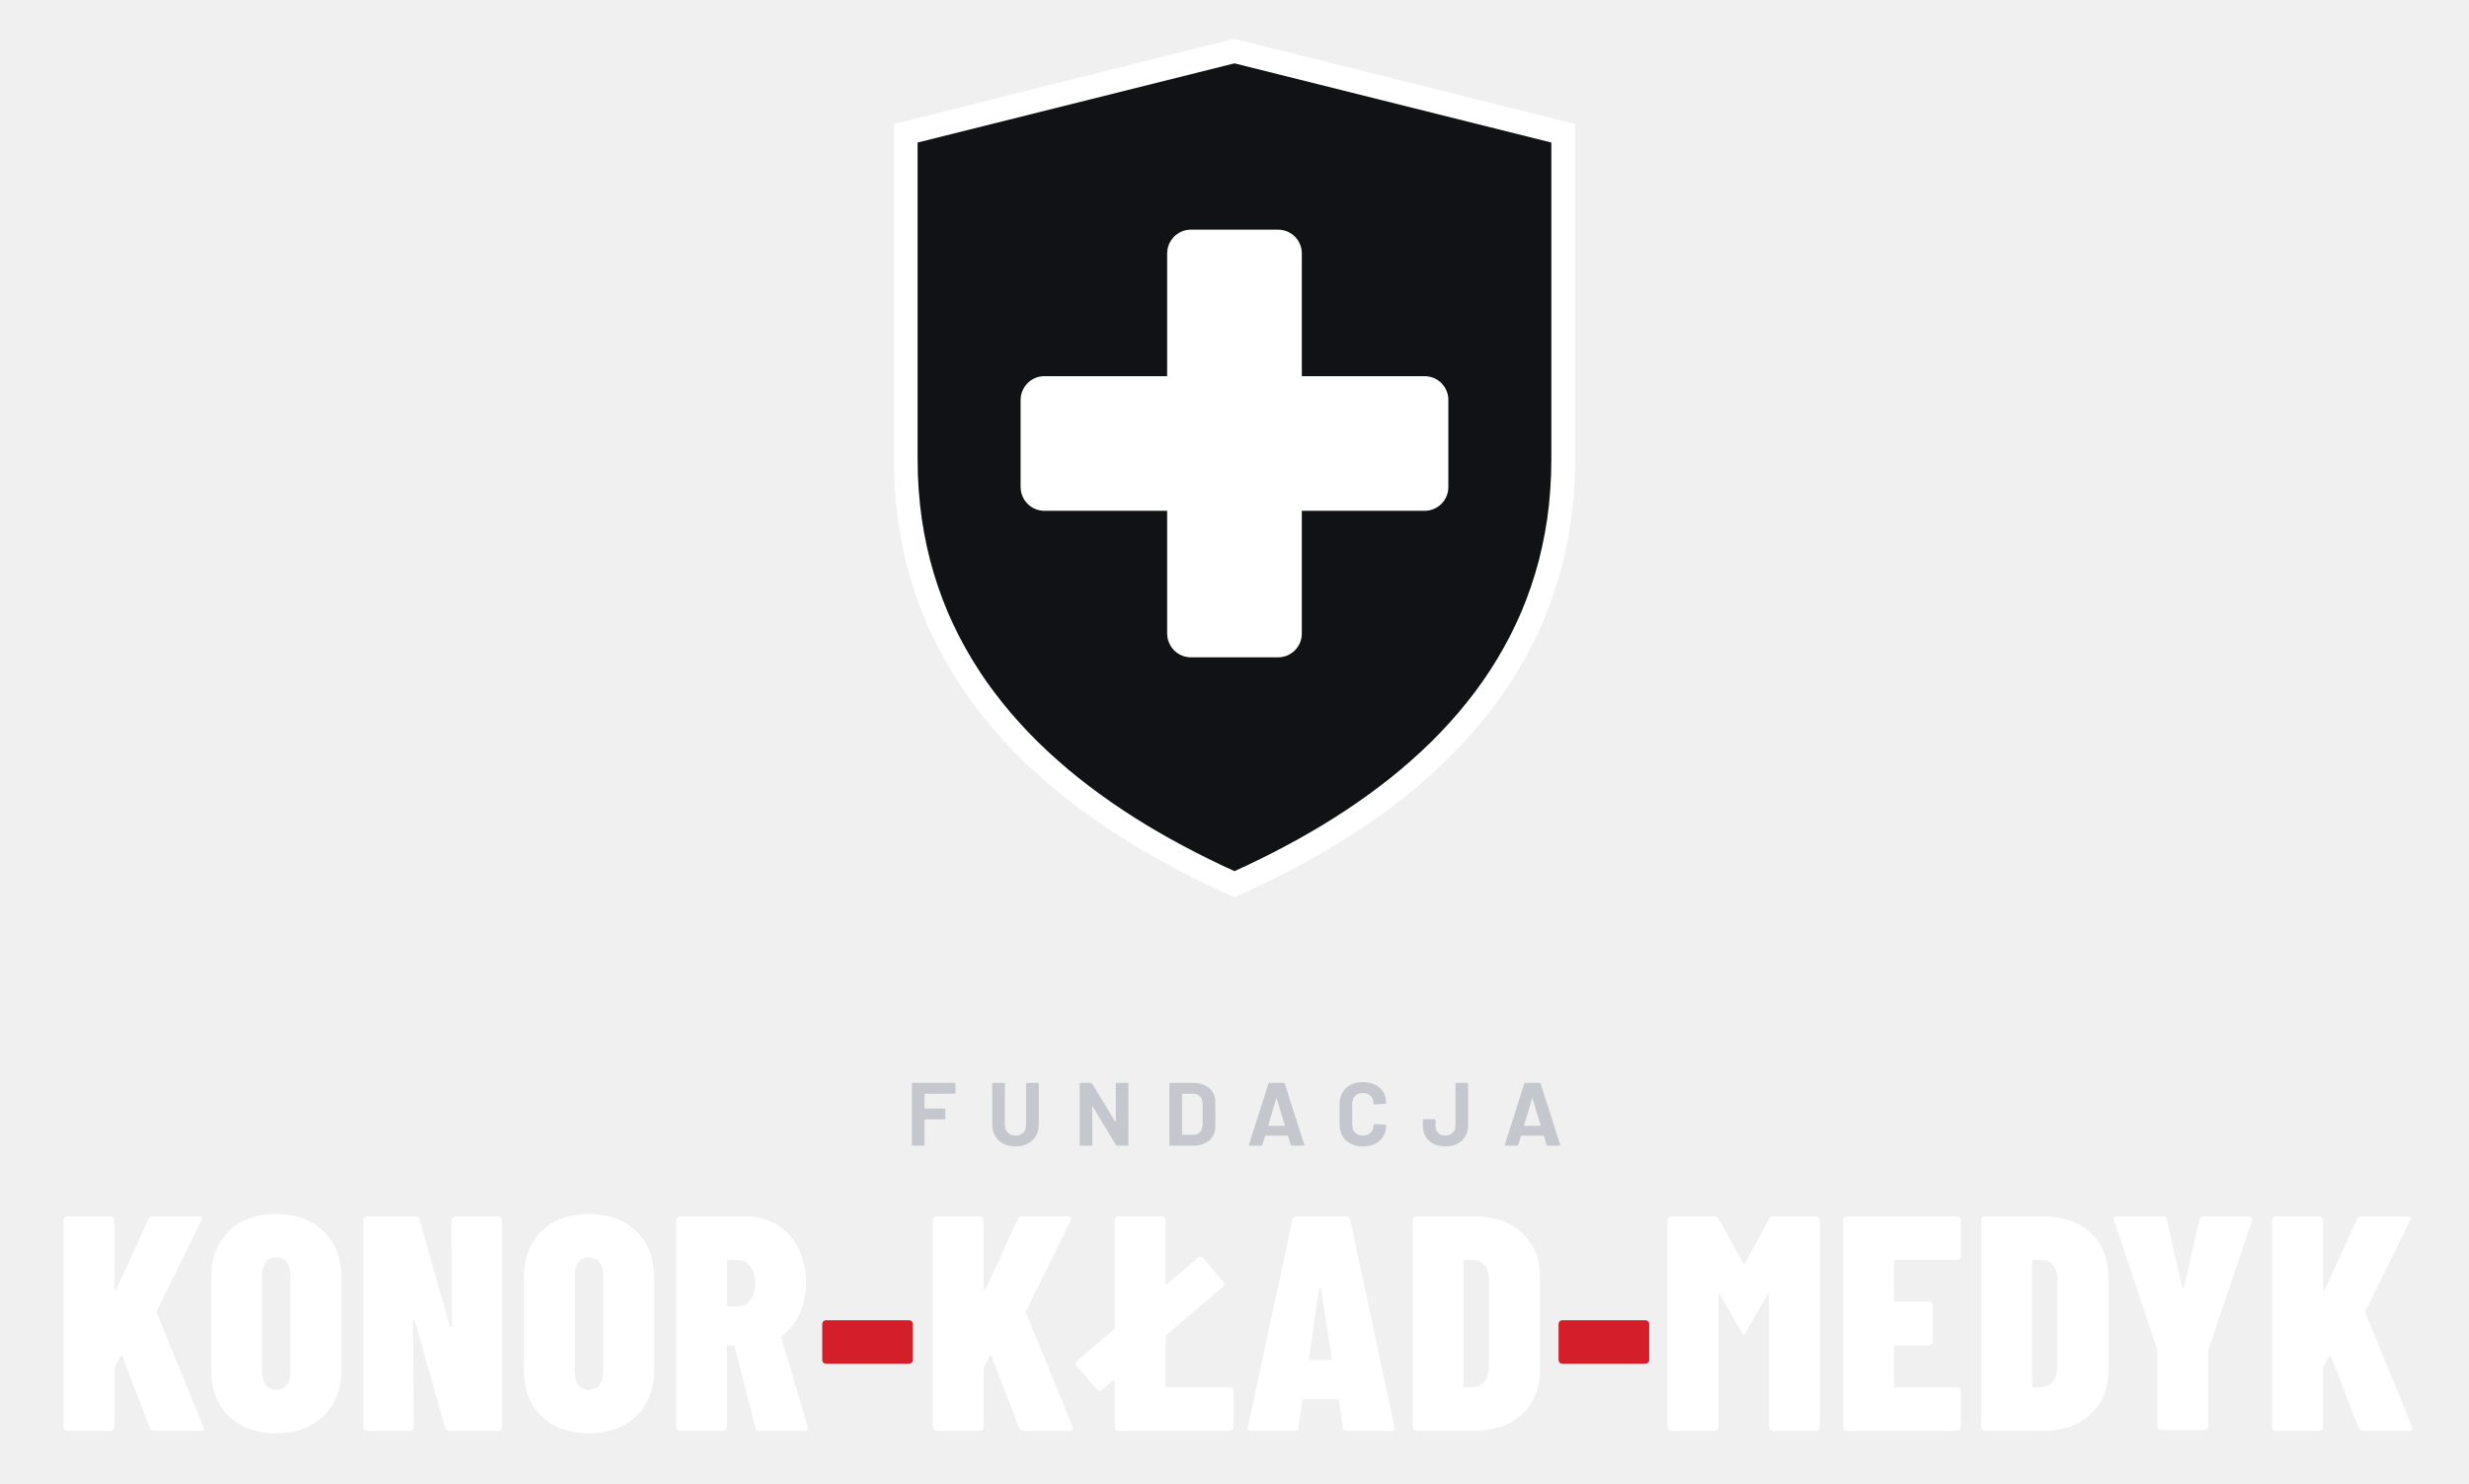
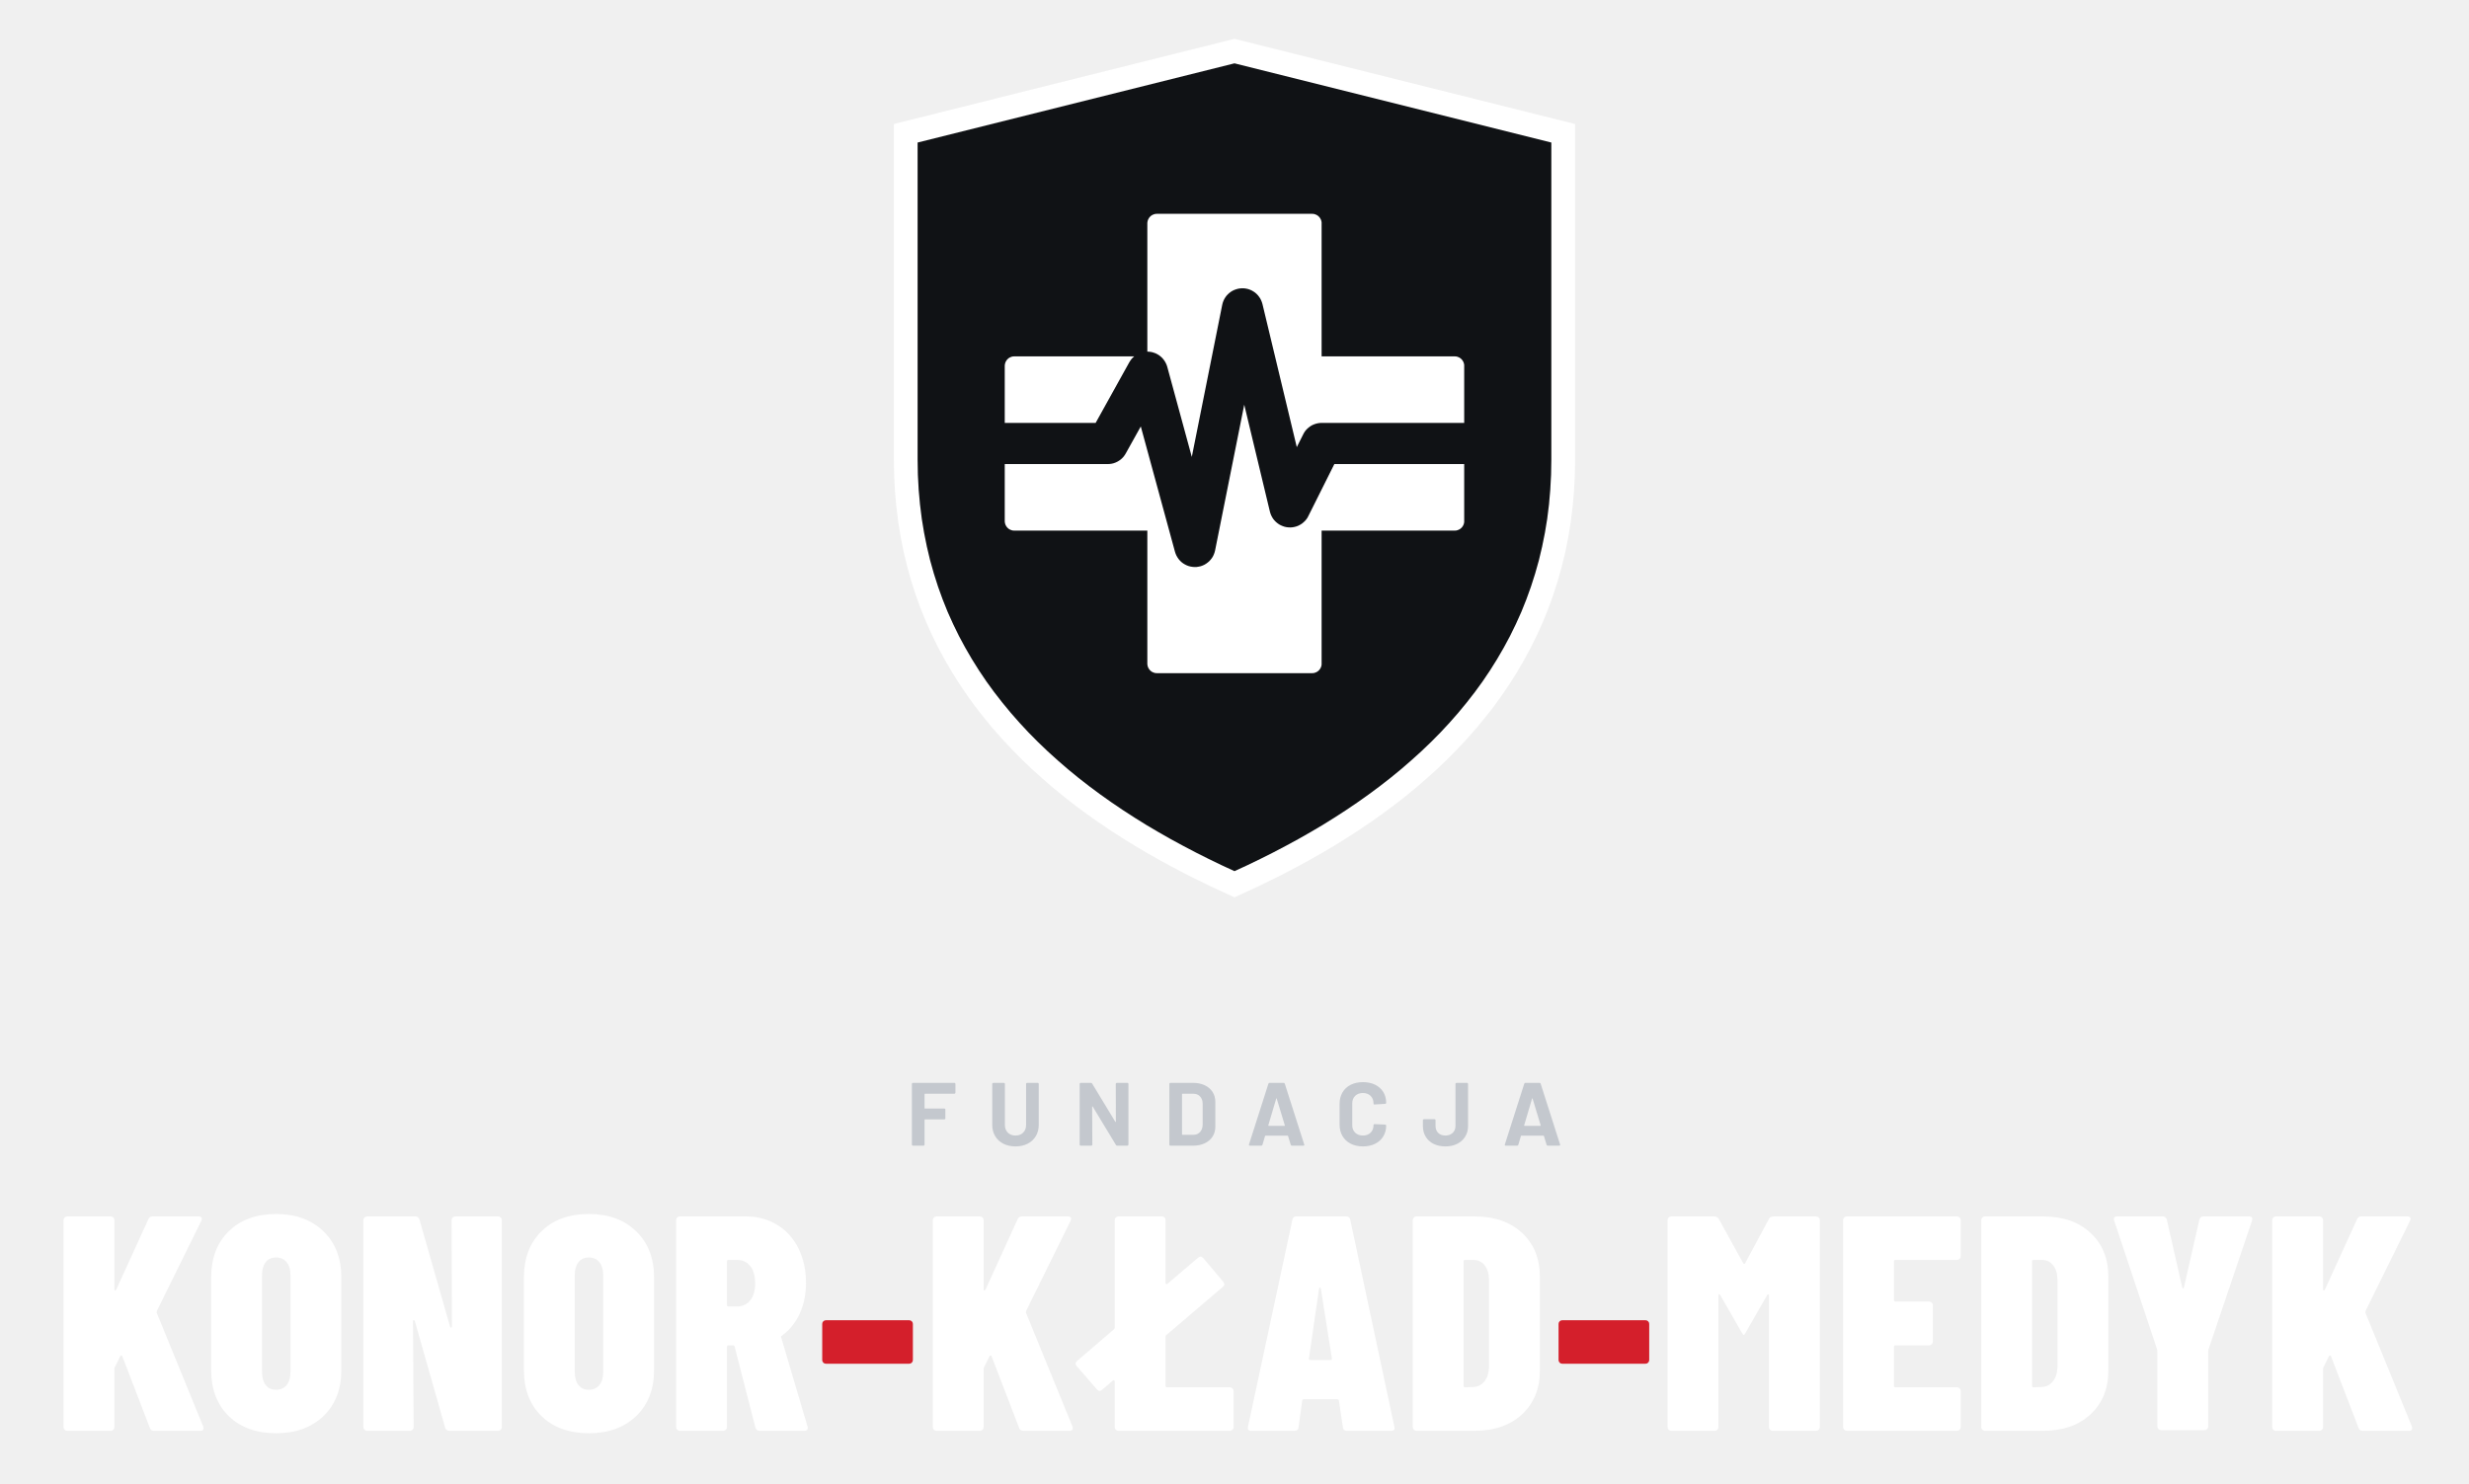
<svg xmlns="http://www.w3.org/2000/svg" viewBox="-10 -6 467.53 281.00">
  <path d="M159.26 81.04 L159.32 84.05 L159.47 87.06 L159.74 90.00 L160.10 92.90 L160.56 95.74 L161.12 98.53 L161.78 101.26 L162.52 103.94 L163.36 106.57 L164.29 109.14 L165.31 111.66 L166.41 114.12 L167.59 116.53 L168.86 118.89 L170.20 121.19 L171.61 123.44 L173.10 125.64 L174.65 127.79 L176.28 129.88 L177.96 131.92 L179.72 133.91 L181.53 135.85 L183.39 137.74 L185.32 139.59 L187.30 141.38 L189.32 143.13 L191.40 144.83 L193.52 146.49 L195.69 148.10 L197.90 149.67 L200.15 151.19 L202.44 152.67 L204.77 154.11 L207.13 155.51 L209.52 156.87 L211.95 158.19 L214.40 159.48 L216.87 160.72 L219.38 161.93 L223.76 163.96 L228.15 161.93 L230.65 160.72 L233.13 159.48 L235.58 158.19 L238.01 156.87 L240.40 155.51 L242.76 154.11 L245.08 152.67 L247.37 151.19 L249.62 149.67 L251.83 148.10 L254.00 146.49 L256.13 144.83 L258.20 143.13 L260.23 141.38 L262.21 139.59 L264.13 137.74 L266.00 135.85 L267.81 133.91 L269.56 131.92 L271.25 129.88 L272.88 127.79 L274.43 125.64 L275.92 123.44 L277.33 121.19 L278.67 118.89 L279.93 116.53 L281.12 114.12 L282.22 111.66 L283.23 109.14 L284.16 106.57 L285.00 103.94 L285.75 101.26 L286.41 98.53 L286.97 95.74 L287.43 92.90 L287.79 90.00 L288.05 87.06 L288.21 84.05 L288.26 81.04 L288.26 17.49 L223.76 1.36 L159.26 17.49 Z M223.76 6.00 L283.76 21.00 L283.76 81.00 L283.71 83.90 L283.56 86.74 L283.32 89.52 L282.98 92.26 L282.54 94.93 L282.01 97.56 L281.40 100.13 L280.69 102.65 L279.90 105.12 L279.03 107.53 L278.08 109.90 L277.04 112.21 L275.93 114.48 L274.74 116.69 L273.48 118.86 L272.15 120.98 L270.75 123.06 L269.28 125.08 L267.74 127.06 L266.14 129.00 L264.48 130.89 L262.76 132.74 L260.98 134.54 L259.14 136.30 L257.25 138.01 L255.31 139.69 L253.32 141.32 L251.28 142.91 L249.19 144.46 L247.06 145.97 L244.89 147.44 L242.68 148.87 L240.43 150.27 L238.14 151.62 L235.82 152.94 L233.46 154.22 L231.08 155.47 L228.67 156.68 L226.23 157.86 L223.76 159.00 L221.30 157.86 L218.86 156.68 L216.45 155.47 L214.07 154.22 L211.71 152.94 L209.39 151.62 L207.10 150.27 L204.85 148.87 L202.64 147.44 L200.47 145.97 L198.34 144.46 L196.25 142.91 L194.21 141.32 L192.22 139.69 L190.28 138.01 L188.39 136.30 L186.55 134.54 L184.77 132.74 L183.05 130.89 L181.39 129.00 L179.79 127.06 L178.25 125.08 L176.78 123.06 L175.38 120.98 L174.05 118.86 L172.79 116.69 L171.60 114.48 L170.49 112.21 L169.45 109.90 L168.50 107.53 L167.63 105.12 L166.84 102.65 L166.13 100.13 L165.52 97.56 L164.99 94.93 L164.55 92.26 L164.21 89.52 L163.96 86.74 L163.81 83.90 L163.76 81.00 L163.76 21.00 Z" fill="#FFFFFF" fill-rule="evenodd" />
  <path d="M163.76 21.00 L163.76 81.00 L163.81 83.90 L163.96 86.74 L164.21 89.52 L164.55 92.26 L164.99 94.93 L165.52 97.56 L166.13 100.13 L166.84 102.65 L167.63 105.12 L168.50 107.53 L169.45 109.90 L170.49 112.21 L171.60 114.48 L172.79 116.69 L174.05 118.86 L175.38 120.98 L176.78 123.06 L178.25 125.08 L179.79 127.06 L181.39 129.00 L183.05 130.89 L184.77 132.74 L186.55 134.54 L188.39 136.30 L190.28 138.01 L192.22 139.69 L194.21 141.32 L196.25 142.91 L198.34 144.46 L200.47 145.97 L202.64 147.44 L204.85 148.87 L207.10 150.27 L209.39 151.62 L211.71 152.94 L214.07 154.22 L216.45 155.47 L218.86 156.68 L221.30 157.86 L223.76 159.00 L226.23 157.86 L228.67 156.68 L231.08 155.47 L233.46 154.22 L235.82 152.94 L238.14 151.62 L240.43 150.27 L242.68 148.87 L244.89 147.44 L247.06 145.97 L249.19 144.46 L251.28 142.91 L253.32 141.32 L255.31 139.69 L257.25 138.01 L259.14 136.30 L260.98 134.54 L262.76 132.74 L264.48 130.89 L266.14 129.00 L267.74 127.06 L269.28 125.08 L270.75 123.06 L272.15 120.98 L273.48 118.86 L274.74 116.69 L275.93 114.48 L277.04 112.21 L278.08 109.90 L279.03 107.53 L279.90 105.12 L280.69 102.65 L281.40 100.13 L282.01 97.56 L282.54 94.93 L282.98 92.26 L283.32 89.52 L283.56 86.74 L283.71 83.90 L283.76 81.00 L283.76 21.00 L223.76 6.00 Z" fill="#101215" fill-rule="evenodd" />
-   <path d="M211.01 65.24 L210.90 65.25 L187.76 65.25 L187.32 65.27 L186.89 65.34 L186.46 65.44 L186.04 65.59 L185.64 65.78 L185.26 66.01 L184.91 66.27 L184.58 66.57 L184.29 66.90 L184.02 67.25 L183.80 67.63 L183.61 68.03 L183.46 68.44 L183.35 68.87 L183.29 69.31 L183.26 69.75 L183.26 86.25 L183.29 86.69 L183.35 87.13 L183.46 87.56 L183.61 87.97 L183.80 88.37 L184.02 88.75 L184.29 89.10 L184.58 89.43 L184.91 89.73 L185.26 89.99 L185.64 90.22 L186.04 90.41 L186.46 90.56 L186.89 90.66 L187.32 90.73 L187.76 90.75 L210.90 90.75 L211.01 90.76 L211.01 90.86 L211.01 114.00 L211.04 114.44 L211.10 114.88 L211.21 115.31 L211.36 115.72 L211.55 116.12 L211.77 116.50 L212.04 116.85 L212.33 117.18 L212.66 117.48 L213.01 117.74 L213.39 117.97 L213.79 118.16 L214.21 118.31 L214.64 118.41 L215.07 118.48 L215.51 118.50 L232.01 118.50 L232.46 118.48 L232.89 118.41 L233.32 118.31 L233.74 118.16 L234.14 117.97 L234.51 117.74 L234.87 117.48 L235.20 117.18 L235.49 116.85 L235.76 116.50 L235.98 116.12 L236.17 115.72 L236.32 115.31 L236.43 114.88 L236.49 114.44 L236.51 114.00 L236.51 90.86 L236.52 90.76 L236.62 90.75 L259.76 90.75 L260.21 90.73 L260.64 90.66 L261.07 90.56 L261.49 90.41 L261.89 90.22 L262.26 89.99 L262.62 89.73 L262.95 89.43 L263.24 89.10 L263.51 88.75 L263.73 88.37 L263.92 87.97 L264.07 87.56 L264.18 87.13 L264.24 86.69 L264.26 86.25 L264.26 69.75 L264.24 69.31 L264.18 68.87 L264.07 68.44 L263.92 68.03 L263.73 67.63 L263.51 67.25 L263.24 66.90 L262.95 66.57 L262.62 66.27 L262.26 66.01 L261.89 65.78 L261.49 65.59 L261.07 65.44 L260.64 65.34 L260.21 65.27 L259.76 65.25 L236.62 65.25 L236.52 65.24 L236.51 65.14 L236.51 42.00 L236.49 41.56 L236.43 41.12 L236.32 40.69 L236.17 40.28 L235.98 39.88 L235.76 39.50 L235.49 39.15 L235.20 38.82 L234.87 38.52 L234.51 38.26 L234.14 38.03 L233.74 37.84 L233.32 37.69 L232.89 37.59 L232.46 37.52 L232.01 37.50 L215.51 37.50 L215.07 37.52 L214.64 37.59 L214.21 37.69 L213.79 37.84 L213.39 38.03 L213.01 38.26 L212.66 38.52 L212.33 38.82 L212.04 39.15 L211.77 39.50 L211.55 39.88 L211.36 40.28 L211.21 40.69 L211.10 41.12 L211.04 41.56 L211.01 42.00 L211.01 65.14 Z" fill="#FFFFFF" fill-rule="evenodd" />
+   <path d="M182.06 61.50 L181.89 61.51 L181.71 61.53 L181.54 61.58 L181.38 61.64 L181.22 61.71 L181.06 61.80 L180.92 61.91 L180.79 62.03 L180.67 62.16 L180.57 62.30 L180.48 62.45 L180.40 62.61 L180.34 62.78 L180.30 62.95 L180.27 63.12 L180.26 63.30 L180.26 74.10 L197.47 74.10 L203.85 62.61 L204.06 62.28 L204.29 61.97 L204.56 61.69 L204.78 61.50 Z M180.26 92.70 L180.27 92.88 L180.30 93.05 L180.34 93.22 L180.40 93.39 L180.48 93.55 L180.57 93.70 L180.67 93.84 L180.79 93.97 L180.92 94.09 L181.06 94.20 L181.22 94.29 L181.38 94.36 L181.54 94.42 L181.71 94.47 L181.89 94.49 L182.06 94.50 L207.22 94.50 L207.26 94.50 L207.26 94.54 L207.26 119.70 L207.27 119.88 L207.30 120.05 L207.34 120.22 L207.40 120.39 L207.48 120.55 L207.57 120.70 L207.67 120.84 L207.79 120.97 L207.92 121.09 L208.06 121.20 L208.22 121.29 L208.38 121.36 L208.54 121.42 L208.71 121.47 L208.89 121.49 L209.06 121.50 L238.46 121.50 L238.64 121.49 L238.82 121.47 L238.99 121.42 L239.15 121.36 L239.31 121.29 L239.46 121.20 L239.61 121.09 L239.74 120.97 L239.86 120.84 L239.96 120.70 L240.05 120.55 L240.13 120.39 L240.19 120.22 L240.23 120.05 L240.26 119.88 L240.26 119.70 L240.26 94.54 L240.27 94.50 L240.31 94.50 L265.46 94.50 L265.64 94.49 L265.82 94.47 L265.99 94.42 L266.15 94.36 L266.31 94.29 L266.46 94.20 L266.61 94.09 L266.74 93.97 L266.86 93.84 L266.96 93.70 L267.05 93.55 L267.13 93.39 L267.19 93.22 L267.23 93.05 L267.26 92.88 L267.26 92.70 L267.26 81.90 L242.67 81.90 L237.75 91.74 L237.57 92.08 L237.35 92.39 L237.10 92.68 L236.82 92.94 L236.53 93.18 L236.21 93.38 L235.87 93.56 L235.51 93.70 L235.15 93.80 L234.77 93.87 L234.39 93.90 L234.01 93.89 L233.63 93.85 L233.26 93.77 L232.90 93.65 L232.55 93.50 L232.21 93.32 L231.90 93.10 L231.61 92.86 L231.34 92.58 L231.10 92.29 L230.90 91.97 L230.72 91.63 L230.58 91.28 L230.47 90.91 L225.61 70.65 L220.09 98.26 L219.99 98.64 L219.86 99.00 L219.70 99.35 L219.50 99.68 L219.26 99.99 L219.00 100.28 L218.71 100.53 L218.40 100.76 L218.07 100.96 L217.72 101.12 L217.35 101.25 L216.97 101.33 L216.59 101.39 L216.20 101.40 L215.82 101.37 L215.44 101.31 L215.06 101.21 L214.70 101.07 L214.36 100.90 L214.03 100.70 L213.72 100.46 L213.44 100.19 L213.19 99.90 L212.97 99.58 L212.78 99.25 L212.62 98.89 L212.50 98.53 L206.02 74.77 L203.17 79.89 L202.97 80.21 L202.75 80.51 L202.49 80.79 L202.21 81.04 L201.90 81.26 L201.58 81.45 L201.24 81.61 L200.88 81.74 L200.51 81.83 L200.14 81.88 L199.76 81.90 L180.26 81.90 Z M267.26 63.30 L267.26 63.12 L267.23 62.95 L267.19 62.78 L267.13 62.61 L267.05 62.45 L266.96 62.30 L266.86 62.16 L266.74 62.03 L266.61 61.91 L266.46 61.80 L266.31 61.71 L266.15 61.64 L265.99 61.58 L265.82 61.53 L265.64 61.51 L265.46 61.50 L240.31 61.50 L240.27 61.50 L240.26 61.46 L240.26 36.30 L240.26 36.12 L240.23 35.95 L240.19 35.78 L240.13 35.61 L240.05 35.45 L239.96 35.30 L239.86 35.16 L239.74 35.03 L239.61 34.91 L239.46 34.80 L239.31 34.71 L239.15 34.64 L238.99 34.58 L238.82 34.53 L238.64 34.51 L238.46 34.50 L209.06 34.50 L208.89 34.51 L208.71 34.53 L208.54 34.58 L208.38 34.64 L208.22 34.71 L208.06 34.80 L207.92 34.91 L207.79 35.03 L207.67 35.16 L207.57 35.30 L207.48 35.45 L207.40 35.61 L207.34 35.78 L207.30 35.95 L207.27 36.12 L207.26 36.30 L207.26 60.60 L207.35 60.60 L207.73 60.63 L208.11 60.69 L208.48 60.80 L208.84 60.93 L209.19 61.11 L209.51 61.31 L209.81 61.55 L210.09 61.81 L210.34 62.11 L210.56 62.42 L210.75 62.76 L210.91 63.11 L211.03 63.47 L215.68 80.54 L221.44 51.74 L221.53 51.37 L221.66 51.01 L221.82 50.67 L222.01 50.35 L222.23 50.04 L222.49 49.76 L222.76 49.51 L223.06 49.28 L223.38 49.08 L223.72 48.92 L224.08 48.79 L224.44 48.69 L224.81 48.63 L225.19 48.60 L225.57 48.61 L225.94 48.66 L226.31 48.74 L226.67 48.86 L227.01 49.01 L227.34 49.20 L227.65 49.41 L227.94 49.66 L228.20 49.93 L228.43 50.23 L228.64 50.54 L228.81 50.88 L228.95 51.23 L229.06 51.59 L235.56 78.69 L236.78 76.26 L236.97 75.91 L237.19 75.59 L237.45 75.30 L237.74 75.03 L238.05 74.79 L238.38 74.58 L238.74 74.41 L239.10 74.28 L239.48 74.18 L239.87 74.12 L240.26 74.10 L267.26 74.10 Z" fill="#FFFFFF" fill-rule="evenodd" />
  <path d="M170.716 201.157H165.157Q165.072 201.157 165.072 201.242V203.877Q165.072 203.962 165.157 203.962H168.812Q168.897 203.962 168.956 204.022Q169.016 204.081 169.016 204.166V205.815Q169.016 205.9 168.956 205.959Q168.897 206.019 168.812 206.019H165.157Q165.072 206.019 165.072 206.104V210.796Q165.072 210.881 165.012 210.94Q164.953 211.0 164.868 211.0H162.879Q162.794 211.0 162.734 210.94Q162.675 210.881 162.675 210.796V199.304Q162.675 199.219 162.734 199.159Q162.794 199.1 162.879 199.1H170.716Q170.801 199.1 170.86 199.159Q170.92 199.219 170.92 199.304V200.953Q170.92 201.038 170.86 201.098Q170.801 201.157 170.716 201.157Z M177.89 207.056V199.304Q177.89 199.219 177.949 199.159Q178.009 199.1 178.094 199.1H180.083Q180.168 199.1 180.227 199.159Q180.287 199.219 180.287 199.304V207.073Q180.287 207.974 180.839 208.526Q181.392 209.079 182.293 209.079Q183.194 209.079 183.746 208.526Q184.299 207.974 184.299 207.073V199.304Q184.299 199.219 184.358 199.159Q184.418 199.1 184.503 199.1H186.492Q186.577 199.1 186.636 199.159Q186.696 199.219 186.696 199.304V207.056Q186.696 208.263 186.143 209.19Q185.591 210.116 184.596 210.626Q183.602 211.136 182.293 211.136Q180.984 211.136 179.989 210.626Q178.995 210.116 178.442 209.19Q177.89 208.263 177.89 207.056Z M201.486 199.1H203.475Q203.56 199.1 203.619 199.159Q203.679 199.219 203.679 199.304V210.796Q203.679 210.881 203.619 210.94Q203.56 211.0 203.475 211.0H201.554Q201.384 211.0 201.316 210.864L196.913 203.588Q196.879 203.537 196.845 203.546Q196.811 203.554 196.811 203.622L196.845 210.796Q196.845 210.881 196.785 210.94Q196.726 211.0 196.641 211.0H194.652Q194.567 211.0 194.507 210.94Q194.448 210.881 194.448 210.796V199.304Q194.448 199.219 194.507 199.159Q194.567 199.1 194.652 199.1H196.573Q196.743 199.1 196.811 199.236L201.197 206.478Q201.231 206.529 201.265 206.52Q201.299 206.512 201.299 206.444L201.282 199.304Q201.282 199.219 201.341 199.159Q201.401 199.1 201.486 199.1Z M211.431 210.796V199.304Q211.431 199.219 211.49 199.159Q211.55 199.1 211.635 199.1H215.885Q217.16 199.1 218.12 199.55Q219.081 200.001 219.608 200.817Q220.135 201.633 220.135 202.704V207.396Q220.135 208.467 219.608 209.283Q219.081 210.099 218.12 210.549Q217.16 211.0 215.885 211.0H211.635Q211.55 211.0 211.49 210.94Q211.431 210.881 211.431 210.796ZM213.913 208.943H215.97Q216.752 208.943 217.236 208.416Q217.721 207.889 217.738 207.005V203.095Q217.738 202.211 217.253 201.684Q216.769 201.157 215.953 201.157H213.913Q213.828 201.157 213.828 201.242V208.858Q213.828 208.943 213.913 208.943Z M234.415 210.83 233.905 209.164Q233.871 209.096 233.82 209.096H229.638Q229.587 209.096 229.553 209.164L229.06 210.83Q229.009 211.0 228.839 211.0H226.68Q226.578 211.0 226.527 210.94Q226.476 210.881 226.51 210.762L230.182 199.27Q230.233 199.1 230.403 199.1H233.072Q233.242 199.1 233.293 199.27L236.965 210.762Q236.982 210.796 236.982 210.847Q236.982 211.0 236.795 211.0H234.636Q234.466 211.0 234.415 210.83ZM230.233 207.243H233.225Q233.327 207.243 233.293 207.141L231.763 202.092Q231.746 202.024 231.712 202.032Q231.678 202.041 231.661 202.092L230.165 207.141Q230.148 207.243 230.233 207.243Z M243.663 207.005V203.078Q243.663 201.854 244.207 200.919Q244.751 199.984 245.754 199.474Q246.757 198.964 248.083 198.964Q249.392 198.964 250.386 199.448Q251.381 199.933 251.933 200.825Q252.486 201.718 252.486 202.891Q252.486 203.044 252.282 203.078L250.293 203.197H250.259Q250.089 203.197 250.089 203.01Q250.089 202.109 249.536 201.565Q248.984 201.021 248.083 201.021Q247.165 201.021 246.612 201.565Q246.06 202.109 246.06 203.01V207.107Q246.06 207.991 246.612 208.535Q247.165 209.079 248.083 209.079Q248.984 209.079 249.536 208.535Q250.089 207.991 250.089 207.107Q250.089 206.92 250.293 206.92L252.282 207.005Q252.367 207.005 252.426 207.056Q252.486 207.107 252.486 207.175Q252.486 208.348 251.933 209.249Q251.381 210.15 250.386 210.643Q249.392 211.136 248.083 211.136Q246.757 211.136 245.754 210.618Q244.751 210.099 244.207 209.164Q243.663 208.229 243.663 207.005Z M259.439 207.26V206.189Q259.439 206.104 259.498 206.044Q259.558 205.985 259.643 205.985H261.632Q261.717 205.985 261.776 206.044Q261.836 206.104 261.836 206.189V207.26Q261.836 208.076 262.337 208.577Q262.839 209.079 263.706 209.079Q264.539 209.079 265.074 208.577Q265.61 208.076 265.61 207.26V199.304Q265.61 199.219 265.669 199.159Q265.729 199.1 265.814 199.1H267.786Q267.871 199.1 267.93 199.159Q267.99 199.219 267.99 199.304V207.26Q267.99 208.416 267.446 209.291Q266.902 210.167 265.933 210.651Q264.964 211.136 263.706 211.136Q262.414 211.136 261.453 210.651Q260.493 210.167 259.966 209.291Q259.439 208.416 259.439 207.26Z M282.865 210.83 282.355 209.164Q282.321 209.096 282.27 209.096H278.088Q278.037 209.096 278.003 209.164L277.51 210.83Q277.459 211.0 277.289 211.0H275.13Q275.028 211.0 274.977 210.94Q274.926 210.881 274.96 210.762L278.632 199.27Q278.683 199.1 278.853 199.1H281.522Q281.692 199.1 281.743 199.27L285.415 210.762Q285.432 210.796 285.432 210.847Q285.432 211.0 285.245 211.0H283.086Q282.916 211.0 282.865 210.83ZM278.683 207.243H281.675Q281.777 207.243 281.743 207.141L280.213 202.092Q280.196 202.024 280.162 202.032Q280.128 202.041 280.111 202.092L278.615 207.141Q278.598 207.243 278.683 207.243Z" fill="#C4C8CE" fill-rule="evenodd" />
  <path d="M2.03 264.304V225.096Q2.03 224.806 2.233 224.603Q2.436 224.4 2.726 224.4H10.962Q11.252 224.4 11.455 224.603Q11.658 224.806 11.658 225.096V238.204Q11.658 238.436 11.774 238.436Q11.89 238.436 12.006 238.262L18.096 224.922Q18.328 224.4 18.908 224.4H27.608Q28.014 224.4 28.159 224.603Q28.304 224.806 28.13 225.212L19.72 242.264Q19.662 242.496 19.662 242.612L28.478 264.188Q28.536 264.304 28.536 264.536Q28.536 265.0 27.956 265.0H19.198Q18.56 265.0 18.386 264.478L13.166 250.906Q13.108 250.732 12.992 250.732Q12.876 250.732 12.76 250.906L11.716 252.994Q11.658 253.11 11.658 253.342V264.304Q11.658 264.594 11.455 264.797Q11.252 265.0 10.962 265.0H2.726Q2.436 265.0 2.233 264.797Q2.03 264.594 2.03 264.304Z M29.986 253.458V235.942Q29.986 230.49 33.321 227.213Q36.656 223.936 42.282 223.936Q47.85 223.936 51.243 227.213Q54.636 230.49 54.636 235.942V253.458Q54.636 258.968 51.243 262.216Q47.85 265.464 42.282 265.464Q36.656 265.464 33.321 262.216Q29.986 258.968 29.986 253.458ZM45.008 253.864V235.536Q45.008 233.97 44.283 233.071Q43.558 232.172 42.282 232.172Q41.006 232.172 40.31 233.071Q39.614 233.97 39.614 235.536V253.864Q39.614 255.43 40.31 256.329Q41.006 257.228 42.282 257.228Q43.558 257.228 44.283 256.329Q45.008 255.43 45.008 253.864Z M76.212 224.4H84.332Q84.622 224.4 84.825 224.603Q85.028 224.806 85.028 225.096V264.304Q85.028 264.594 84.825 264.797Q84.622 265.0 84.332 265.0H75.11Q74.472 265.0 74.298 264.42L68.556 244.236Q68.498 244.062 68.353 244.033Q68.208 244.004 68.208 244.236L68.324 264.304Q68.324 264.594 68.121 264.797Q67.918 265.0 67.628 265.0H59.508Q59.218 265.0 59.015 264.797Q58.812 264.594 58.812 264.304V225.096Q58.812 224.806 59.015 224.603Q59.218 224.4 59.508 224.4H68.614Q69.252 224.4 69.426 224.98L75.226 245.28Q75.284 245.454 75.429 245.454Q75.574 245.454 75.574 245.222L75.516 225.096Q75.516 224.806 75.719 224.603Q75.922 224.4 76.212 224.4Z M89.204 253.458V235.942Q89.204 230.49 92.539 227.213Q95.874 223.936 101.5 223.936Q107.068 223.936 110.461 227.213Q113.854 230.49 113.854 235.942V253.458Q113.854 258.968 110.461 262.216Q107.068 265.464 101.5 265.464Q95.874 265.464 92.539 262.216Q89.204 258.968 89.204 253.458ZM104.226 253.864V235.536Q104.226 233.97 103.501 233.071Q102.776 232.172 101.5 232.172Q100.224 232.172 99.528 233.071Q98.832 233.97 98.832 235.536V253.864Q98.832 255.43 99.528 256.329Q100.224 257.228 101.5 257.228Q102.776 257.228 103.501 256.329Q104.226 255.43 104.226 253.864Z M133.052 264.42 129.108 249.05Q129.05 248.818 128.818 248.818H127.948Q127.658 248.818 127.658 249.108V264.304Q127.658 264.594 127.455 264.797Q127.252 265.0 126.962 265.0H118.726Q118.436 265.0 118.233 264.797Q118.03 264.594 118.03 264.304V225.096Q118.03 224.806 118.233 224.603Q118.436 224.4 118.726 224.4H131.196Q134.56 224.4 137.17 225.995Q139.78 227.59 141.201 230.461Q142.622 233.332 142.622 236.986Q142.622 240.234 141.433 242.815Q140.244 245.396 138.098 246.962Q137.982 247.02 137.924 247.107Q137.866 247.194 137.924 247.31L142.912 264.188L142.97 264.42Q142.97 265.0 142.332 265.0H133.864Q133.226 265.0 133.052 264.42ZM127.658 232.926V241.162Q127.658 241.452 127.948 241.452H129.572Q131.138 241.452 132.066 240.292Q132.994 239.132 132.994 237.102Q132.994 234.956 132.066 233.796Q131.138 232.636 129.572 232.636H127.948Q127.658 232.636 127.658 232.926Z M166.634 264.304V225.096Q166.634 224.806 166.837 224.603Q167.04 224.4 167.33 224.4H175.566Q175.856 224.4 176.059 224.603Q176.262 224.806 176.262 225.096V238.204Q176.262 238.436 176.378 238.436Q176.494 238.436 176.61 238.262L182.7 224.922Q182.932 224.4 183.512 224.4H192.212Q192.618 224.4 192.763 224.603Q192.908 224.806 192.734 225.212L184.324 242.264Q184.266 242.496 184.266 242.612L193.082 264.188Q193.14 264.304 193.14 264.536Q193.14 265.0 192.56 265.0H183.802Q183.164 265.0 182.99 264.478L177.77 250.906Q177.712 250.732 177.596 250.732Q177.48 250.732 177.364 250.906L176.32 252.994Q176.262 253.11 176.262 253.342V264.304Q176.262 264.594 176.059 264.797Q175.856 265.0 175.566 265.0H167.33Q167.04 265.0 166.837 264.797Q166.634 264.594 166.634 264.304Z M211.004 256.764H222.894Q223.184 256.764 223.387 256.967Q223.59 257.17 223.59 257.46V264.304Q223.59 264.594 223.387 264.797Q223.184 265.0 222.894 265.0H201.782Q201.492 265.0 201.289 264.797Q201.086 264.594 201.086 264.304V255.662Q201.086 255.488 200.97 255.43Q200.854 255.372 200.738 255.488L198.708 257.228Q198.36 257.46 198.244 257.46Q198.012 257.46 197.722 257.17L193.894 252.762Q193.662 252.414 193.662 252.298Q193.662 252.066 193.952 251.776L200.912 245.802Q201.086 245.686 201.086 245.454V225.096Q201.086 224.806 201.289 224.603Q201.492 224.4 201.782 224.4H210.018Q210.308 224.4 210.511 224.603Q210.714 224.806 210.714 225.096V236.986Q210.714 237.16 210.83 237.218Q210.946 237.276 211.062 237.16L216.862 232.23Q217.21 231.998 217.326 231.998Q217.558 231.998 217.848 232.288L221.618 236.754Q221.85 237.102 221.85 237.218Q221.85 237.45 221.56 237.74L210.888 246.846Q210.714 246.904 210.714 247.194V256.474Q210.714 256.764 211.004 256.764Z M244.296 264.362 243.542 259.316Q243.542 259.026 243.194 259.026H236.93Q236.582 259.026 236.582 259.316L235.886 264.362Q235.828 265.0 235.132 265.0H226.896Q226.142 265.0 226.316 264.246L234.726 225.038Q234.842 224.4 235.48 224.4H244.934Q245.572 224.4 245.688 225.038L254.04 264.246L254.098 264.478Q254.098 265.0 253.46 265.0H245.05Q244.354 265.0 244.296 264.362ZM238.09 251.602H241.976Q242.208 251.602 242.208 251.312L240.12 238.088Q240.062 237.856 239.946 237.856Q239.83 237.856 239.772 238.088L237.858 251.312Q237.858 251.602 238.09 251.602Z M257.52 264.304V225.096Q257.52 224.806 257.723 224.603Q257.926 224.4 258.216 224.4H269.294Q274.862 224.4 278.226 227.532Q281.59 230.664 281.59 235.826V253.574Q281.59 258.736 278.226 261.868Q274.862 265.0 269.294 265.0H258.216Q257.926 265.0 257.723 264.797Q257.52 264.594 257.52 264.304ZM267.438 256.764 269.062 256.706Q270.28 256.648 271.092 255.633Q271.904 254.618 271.962 252.936V236.464Q271.962 234.724 271.15 233.68Q270.338 232.636 269.004 232.636H267.438Q267.148 232.636 267.148 232.926V256.474Q267.148 256.764 267.438 256.764Z M325.844 224.4H333.906Q334.196 224.4 334.399 224.603Q334.602 224.806 334.602 225.096V264.304Q334.602 264.594 334.399 264.797Q334.196 265.0 333.906 265.0H325.67Q325.38 265.0 325.177 264.797Q324.974 264.594 324.974 264.304V239.422Q324.974 239.19 324.858 239.161Q324.742 239.132 324.626 239.306L320.566 246.382Q320.334 246.846 320.218 246.846Q320.102 246.846 319.812 246.382L315.752 239.306Q315.636 239.132 315.52 239.132Q315.404 239.132 315.404 239.364V264.304Q315.404 264.594 315.201 264.797Q314.998 265.0 314.708 265.0H306.472Q306.182 265.0 305.979 264.797Q305.776 264.594 305.776 264.304V225.096Q305.776 224.806 305.979 224.603Q306.182 224.4 306.472 224.4H314.592Q315.172 224.4 315.462 224.864L320.102 233.274Q320.276 233.506 320.45 233.274L324.974 224.864Q325.206 224.4 325.844 224.4Z M360.586 232.636H348.928Q348.638 232.636 348.638 232.926V240.234Q348.638 240.524 348.928 240.524H355.308Q355.598 240.524 355.801 240.727Q356.004 240.93 356.004 241.22V248.122Q356.004 248.412 355.801 248.615Q355.598 248.818 355.308 248.818H348.928Q348.638 248.818 348.638 249.108V256.474Q348.638 256.764 348.928 256.764H360.586Q360.876 256.764 361.079 256.967Q361.282 257.17 361.282 257.46V264.304Q361.282 264.594 361.079 264.797Q360.876 265.0 360.586 265.0H339.706Q339.416 265.0 339.213 264.797Q339.01 264.594 339.01 264.304V225.096Q339.01 224.806 339.213 224.603Q339.416 224.4 339.706 224.4H360.586Q360.876 224.4 361.079 224.603Q361.282 224.806 361.282 225.096V231.94Q361.282 232.23 361.079 232.433Q360.876 232.636 360.586 232.636Z M365.168 264.304V225.096Q365.168 224.806 365.371 224.603Q365.574 224.4 365.864 224.4H376.942Q382.51 224.4 385.874 227.532Q389.238 230.664 389.238 235.826V253.574Q389.238 258.736 385.874 261.868Q382.51 265.0 376.942 265.0H365.864Q365.574 265.0 365.371 264.797Q365.168 264.594 365.168 264.304ZM375.086 256.764 376.71 256.706Q377.928 256.648 378.74 255.633Q379.552 254.618 379.61 252.936V236.464Q379.61 234.724 378.798 233.68Q377.986 232.636 376.652 232.636H375.086Q374.796 232.636 374.796 232.926V256.474Q374.796 256.764 375.086 256.764Z M398.518 264.188V249.92L398.46 249.572L390.34 225.212Q390.282 225.096 390.282 224.922Q390.282 224.4 390.862 224.4H399.562Q400.142 224.4 400.316 225.038L403.216 237.798Q403.274 238.03 403.39 238.03Q403.506 238.03 403.564 237.798L406.464 225.038Q406.638 224.4 407.218 224.4H415.918Q416.266 224.4 416.411 224.603Q416.556 224.806 416.44 225.212L408.204 249.572L408.146 249.92V264.188Q408.146 264.478 407.943 264.681Q407.74 264.884 407.45 264.884H399.214Q398.924 264.884 398.721 264.681Q398.518 264.478 398.518 264.188Z M420.268 264.304V225.096Q420.268 224.806 420.471 224.603Q420.674 224.4 420.964 224.4H429.2Q429.49 224.4 429.693 224.603Q429.896 224.806 429.896 225.096V238.204Q429.896 238.436 430.012 238.436Q430.128 238.436 430.244 238.262L436.334 224.922Q436.566 224.4 437.146 224.4H445.846Q446.252 224.4 446.397 224.603Q446.542 224.806 446.368 225.212L437.958 242.264Q437.9 242.496 437.9 242.612L446.716 264.188Q446.774 264.304 446.774 264.536Q446.774 265.0 446.194 265.0H437.436Q436.798 265.0 436.624 264.478L431.404 250.906Q431.346 250.732 431.23 250.732Q431.114 250.732 430.998 250.906L429.954 252.994Q429.896 253.11 429.896 253.342V264.304Q429.896 264.594 429.693 264.797Q429.49 265.0 429.2 265.0H420.964Q420.674 265.0 420.471 264.797Q420.268 264.594 420.268 264.304Z" fill="#FFFFFF" fill-rule="evenodd" />
  <path d="M145.696 251.602V244.758Q145.696 244.468 145.899 244.265Q146.102 244.062 146.392 244.062H162.168Q162.458 244.062 162.661 244.265Q162.864 244.468 162.864 244.758V251.602Q162.864 251.892 162.661 252.095Q162.458 252.298 162.168 252.298H146.392Q146.102 252.298 145.899 252.095Q145.696 251.892 145.696 251.602Z M285.128 251.602V244.758Q285.128 244.468 285.331 244.265Q285.534 244.062 285.824 244.062H301.6Q301.89 244.062 302.093 244.265Q302.296 244.468 302.296 244.758V251.602Q302.296 251.892 302.093 252.095Q301.89 252.298 301.6 252.298H285.824Q285.534 252.298 285.331 252.095Q285.128 251.892 285.128 251.602Z" fill="#D41F2B" fill-rule="evenodd" />
</svg>
